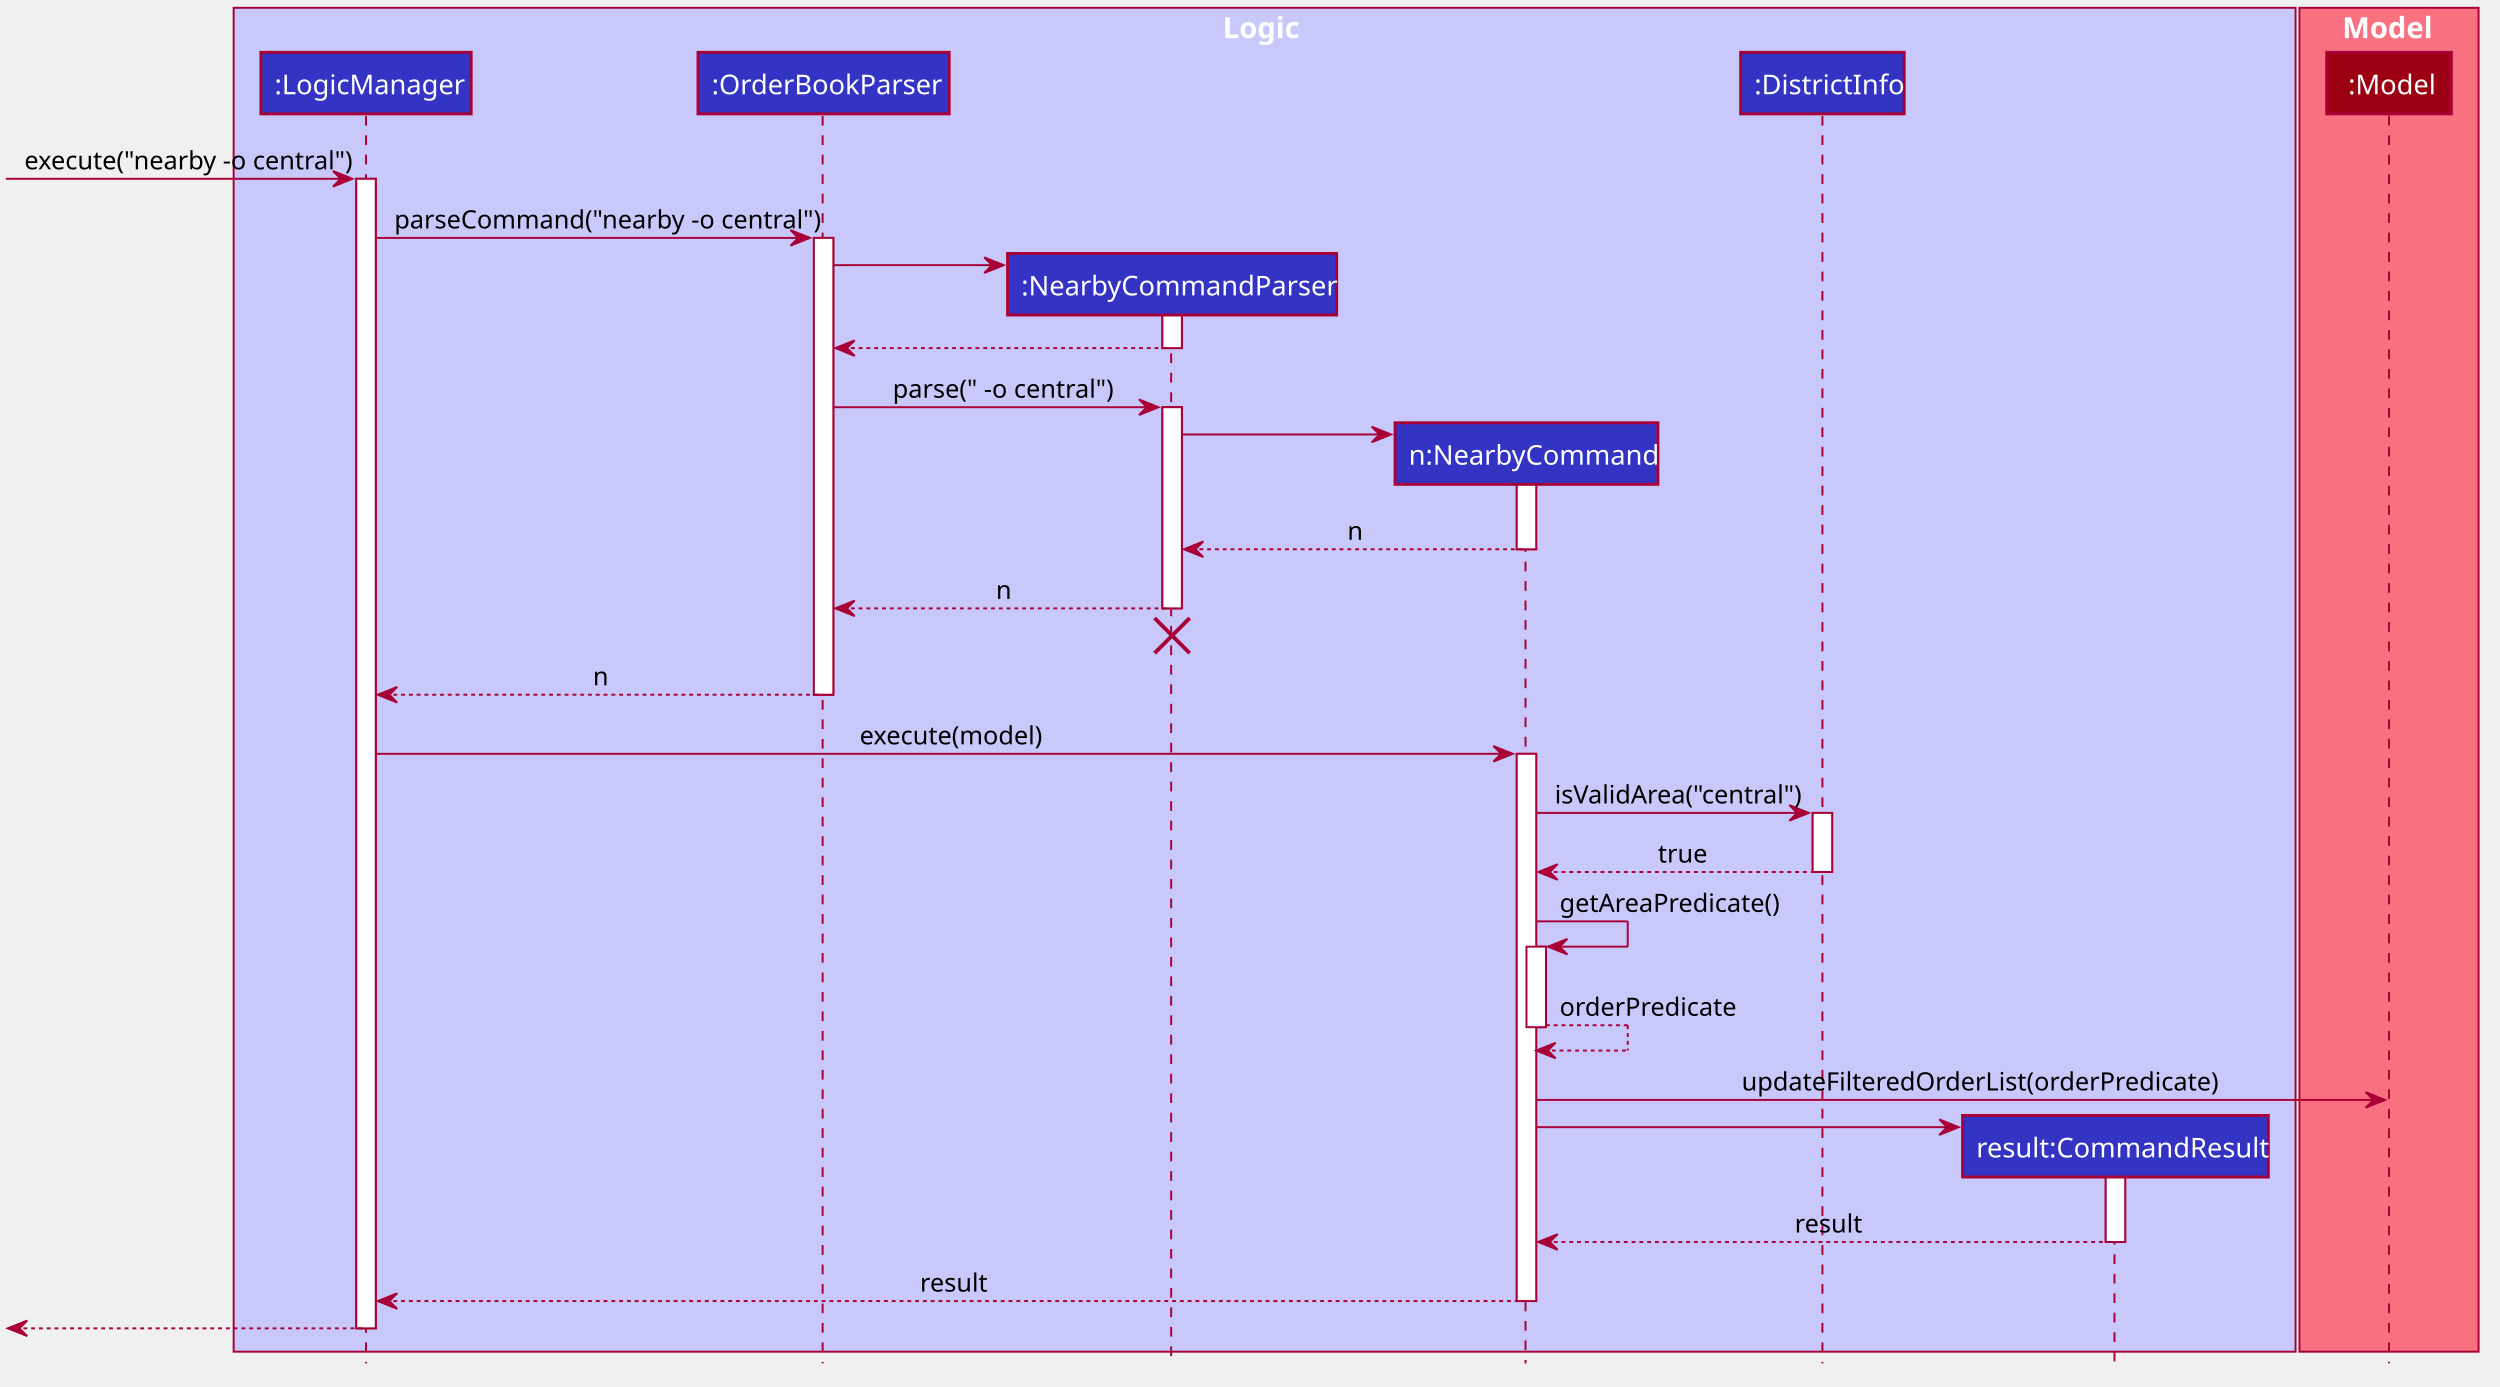
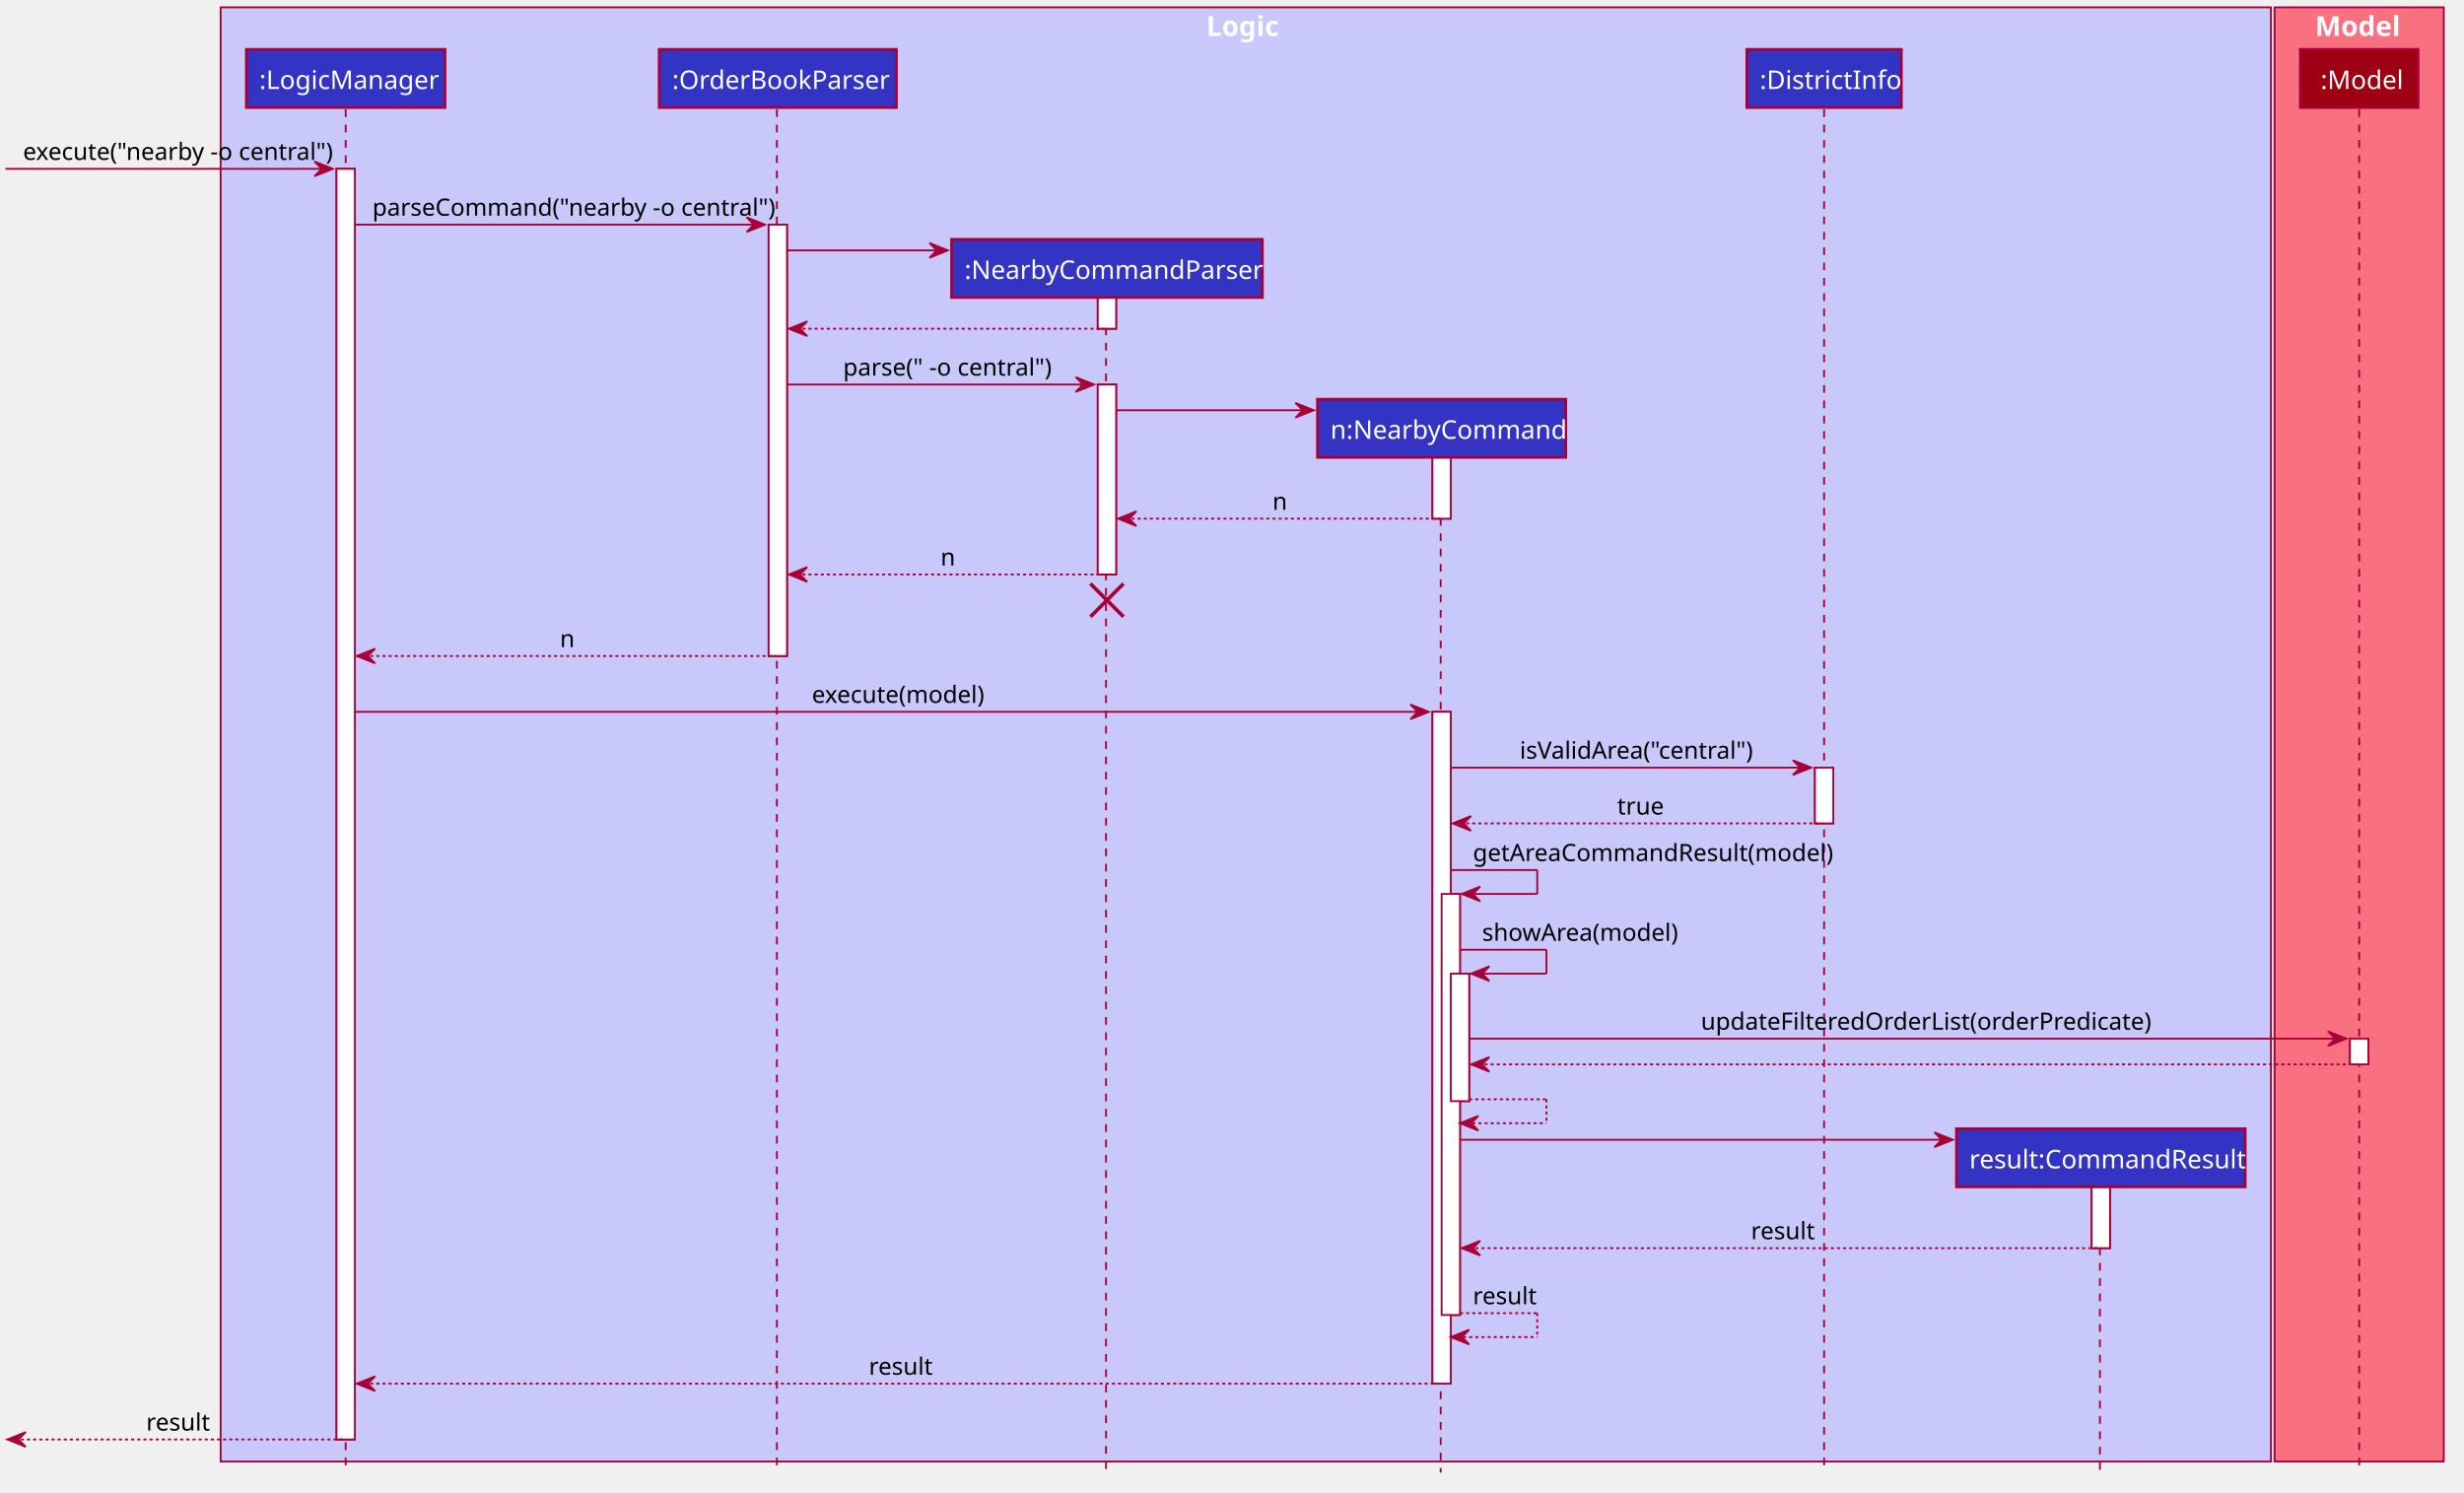
- <svg xmlns="http://www.w3.org/2000/svg" contentScriptType="application/ecmascript" contentStyleType="text/css" height="712px" preserveAspectRatio="none" style="width:1284px;height:712px;" version="1.1" viewBox="0 0 1284 712" width="1284px" zoomAndPan="magnify">
+ <svg xmlns="http://www.w3.org/2000/svg" contentScriptType="application/ecmascript" contentStyleType="text/css" height="974.4px" preserveAspectRatio="none" style="width:1608px;height:974px;" version="1.1" viewBox="0 0 1608 974" width="1608px" zoomAndPan="magnify">
  <defs />
  <g>
-     <rect fill="#C8C8FA" height="690.227" style="stroke: #A80036; stroke-width: 1.0;" width="1059" x="120" y="4" />
-     <text fill="#FFFFFF" font-family="sans-serif" font-size="15" font-weight="bold" lengthAdjust="spacingAndGlyphs" textLength="39" x="628" y="19.571">Logic</text>
-     <rect fill="#F97181" height="690.227" style="stroke: #A80036; stroke-width: 1.0;" width="92" x="1181" y="4" />
-     <text fill="#FFFFFF" font-family="sans-serif" font-size="15" font-weight="bold" lengthAdjust="spacingAndGlyphs" textLength="44" x="1203" y="19.571">Model</text>
-     <rect fill="#FFFFFF" height="590.398" style="stroke: #A80036; stroke-width: 1.0;" width="10" x="183" y="91.828" />
-     <rect fill="#FFFFFF" height="234.625" style="stroke: #A80036; stroke-width: 1.0;" width="10" x="418" y="122.18" />
-     <rect fill="#FFFFFF" height="32.609" style="stroke: #A80036; stroke-width: 1.0;" width="10" x="597" y="146.18" />
-     <rect fill="#FFFFFF" height="103.312" style="stroke: #A80036; stroke-width: 1.0;" width="10" x="597" y="209.141" />
-     <rect fill="#FFFFFF" height="48.961" style="stroke: #A80036; stroke-width: 1.0;" width="10" x="779" y="233.141" />
-     <rect fill="#FFFFFF" height="281.07" style="stroke: #A80036; stroke-width: 1.0;" width="10" x="779" y="387.156" />
-     <rect fill="#FFFFFF" height="41.352" style="stroke: #A80036; stroke-width: 1.0;" width="10" x="784" y="486.211" />
-     <rect fill="#FFFFFF" height="30.352" style="stroke: #A80036; stroke-width: 1.0;" width="10" x="931" y="417.508" />
-     <rect fill="#FFFFFF" height="48.961" style="stroke: #A80036; stroke-width: 1.0;" width="10" x="1081.5" y="588.914" />
-     <line style="stroke: #A80036; stroke-width: 1.0; stroke-dasharray: 5.0,5.0;" x1="188" x2="188" y1="59.477" y2="700.227" />
-     <line style="stroke: #A80036; stroke-width: 1.0; stroke-dasharray: 5.0,5.0;" x1="422.5" x2="422.5" y1="59.477" y2="700.227" />
-     <line style="stroke: #A80036; stroke-width: 1.0; stroke-dasharray: 5.0,5.0;" x1="601.5" x2="601.5" y1="161.484" y2="700.227" />
-     <line style="stroke: #A80036; stroke-width: 1.0; stroke-dasharray: 5.0,5.0;" x1="783.5" x2="783.5" y1="248.445" y2="700.227" />
-     <line style="stroke: #A80036; stroke-width: 1.0; stroke-dasharray: 5.0,5.0;" x1="936" x2="936" y1="59.477" y2="700.227" />
-     <line style="stroke: #A80036; stroke-width: 1.0; stroke-dasharray: 5.0,5.0;" x1="1086" x2="1086" y1="604.219" y2="700.227" />
-     <line style="stroke: #A80036; stroke-width: 1.0; stroke-dasharray: 5.0,5.0;" x1="1227" x2="1227" y1="59.477" y2="700.227" />
-     <rect fill="#3333C4" height="31.609" style="stroke: #A80036; stroke-width: 1.5;" width="108" x="134" y="26.867" />
-     <text fill="#FFFFFF" font-family="sans-serif" font-size="14" lengthAdjust="spacingAndGlyphs" textLength="94" x="141" y="48.4">:LogicManager</text>
-     <rect fill="#3333C4" height="31.609" style="stroke: #A80036; stroke-width: 1.5;" width="129" x="358.5" y="26.867" />
-     <text fill="#FFFFFF" font-family="sans-serif" font-size="14" lengthAdjust="spacingAndGlyphs" textLength="115" x="365.5" y="48.4">:OrderBookParser</text>
-     <rect fill="#3333C4" height="31.609" style="stroke: #A80036; stroke-width: 1.5;" width="84" x="894" y="26.867" />
-     <text fill="#FFFFFF" font-family="sans-serif" font-size="14" lengthAdjust="spacingAndGlyphs" textLength="70" x="901" y="48.4">:DistrictInfo</text>
-     <rect fill="#9D0012" height="31.609" style="stroke: #A80036; stroke-width: 1.5;" width="64" x="1195" y="26.867" />
-     <text fill="#FFFFFF" font-family="sans-serif" font-size="14" lengthAdjust="spacingAndGlyphs" textLength="42" x="1206" y="48.4">:Model</text>
-     <rect fill="#FFFFFF" height="590.398" style="stroke: #A80036; stroke-width: 1.0;" width="10" x="183" y="91.828" />
-     <rect fill="#FFFFFF" height="234.625" style="stroke: #A80036; stroke-width: 1.0;" width="10" x="418" y="122.18" />
-     <rect fill="#FFFFFF" height="32.609" style="stroke: #A80036; stroke-width: 1.0;" width="10" x="597" y="146.18" />
-     <rect fill="#FFFFFF" height="103.312" style="stroke: #A80036; stroke-width: 1.0;" width="10" x="597" y="209.141" />
-     <rect fill="#FFFFFF" height="48.961" style="stroke: #A80036; stroke-width: 1.0;" width="10" x="779" y="233.141" />
-     <rect fill="#FFFFFF" height="281.07" style="stroke: #A80036; stroke-width: 1.0;" width="10" x="779" y="387.156" />
-     <rect fill="#FFFFFF" height="41.352" style="stroke: #A80036; stroke-width: 1.0;" width="10" x="784" y="486.211" />
-     <rect fill="#FFFFFF" height="30.352" style="stroke: #A80036; stroke-width: 1.0;" width="10" x="931" y="417.508" />
-     <rect fill="#FFFFFF" height="48.961" style="stroke: #A80036; stroke-width: 1.0;" width="10" x="1081.5" y="588.914" />
-     <polygon fill="#A80036" points="171,87.828,181,91.828,171,95.828,175,91.828" style="stroke: #A80036; stroke-width: 1.0;" />
-     <line style="stroke: #A80036; stroke-width: 1.0;" x1="3" x2="177" y1="91.828" y2="91.828" />
-     <text fill="#000000" font-family="sans-serif" font-size="13" lengthAdjust="spacingAndGlyphs" textLength="161" x="12.5" y="86.972">execute("nearby -o central")</text>
-     <polygon fill="#A80036" points="406,118.18,416,122.18,406,126.18,410,122.18" style="stroke: #A80036; stroke-width: 1.0;" />
-     <line style="stroke: #A80036; stroke-width: 1.0;" x1="193" x2="412" y1="122.18" y2="122.18" />
-     <text fill="#000000" font-family="sans-serif" font-size="13" lengthAdjust="spacingAndGlyphs" textLength="206" x="202.5" y="117.323">parseCommand("nearby -o central")</text>
-     <polygon fill="#A80036" points="505.5,132.18,515.5,136.18,505.5,140.18,509.5,136.18" style="stroke: #A80036; stroke-width: 1.0;" />
-     <line style="stroke: #A80036; stroke-width: 1.0;" x1="428" x2="511.5" y1="136.18" y2="136.18" />
-     <rect fill="#3333C4" height="31.609" style="stroke: #A80036; stroke-width: 1.5;" width="169" x="517.5" y="130.18" />
-     <text fill="#FFFFFF" font-family="sans-serif" font-size="14" lengthAdjust="spacingAndGlyphs" textLength="155" x="524.5" y="151.713">:NearbyCommandParser</text>
-     <polygon fill="#A80036" points="439,174.789,429,178.789,439,182.789,435,178.789" style="stroke: #A80036; stroke-width: 1.0;" />
-     <line style="stroke: #A80036; stroke-width: 1.0; stroke-dasharray: 2.0,2.0;" x1="433" x2="601" y1="178.789" y2="178.789" />
-     <polygon fill="#A80036" points="585,205.141,595,209.141,585,213.141,589,209.141" style="stroke: #A80036; stroke-width: 1.0;" />
-     <line style="stroke: #A80036; stroke-width: 1.0;" x1="428" x2="591" y1="209.141" y2="209.141" />
-     <text fill="#000000" font-family="sans-serif" font-size="13" lengthAdjust="spacingAndGlyphs" textLength="108" x="458.5" y="204.284">parse(" -o central")</text>
-     <polygon fill="#A80036" points="704.5,219.141,714.5,223.141,704.5,227.141,708.5,223.141" style="stroke: #A80036; stroke-width: 1.0;" />
-     <line style="stroke: #A80036; stroke-width: 1.0;" x1="607" x2="710.5" y1="223.141" y2="223.141" />
-     <rect fill="#3333C4" height="31.609" style="stroke: #A80036; stroke-width: 1.5;" width="135" x="716.5" y="217.141" />
-     <text fill="#FFFFFF" font-family="sans-serif" font-size="14" lengthAdjust="spacingAndGlyphs" textLength="121" x="723.5" y="238.674">n:NearbyCommand</text>
-     <polygon fill="#A80036" points="618,278.102,608,282.102,618,286.102,614,282.102" style="stroke: #A80036; stroke-width: 1.0;" />
-     <line style="stroke: #A80036; stroke-width: 1.0; stroke-dasharray: 2.0,2.0;" x1="612" x2="783" y1="282.102" y2="282.102" />
-     <text fill="#000000" font-family="sans-serif" font-size="13" lengthAdjust="spacingAndGlyphs" textLength="7" x="692" y="277.245">n</text>
-     <polygon fill="#A80036" points="439,308.453,429,312.453,439,316.453,435,312.453" style="stroke: #A80036; stroke-width: 1.0;" />
-     <line style="stroke: #A80036; stroke-width: 1.0; stroke-dasharray: 2.0,2.0;" x1="433" x2="601" y1="312.453" y2="312.453" />
-     <text fill="#000000" font-family="sans-serif" font-size="13" lengthAdjust="spacingAndGlyphs" textLength="7" x="511.5" y="307.597">n</text>
-     <line style="stroke: #A80036; stroke-width: 2.0;" x1="593" x2="611" y1="317.453" y2="335.453" />
-     <line style="stroke: #A80036; stroke-width: 2.0;" x1="593" x2="611" y1="335.453" y2="317.453" />
-     <polygon fill="#A80036" points="204,352.805,194,356.805,204,360.805,200,356.805" style="stroke: #A80036; stroke-width: 1.0;" />
-     <line style="stroke: #A80036; stroke-width: 1.0; stroke-dasharray: 2.0,2.0;" x1="198" x2="422" y1="356.805" y2="356.805" />
-     <text fill="#000000" font-family="sans-serif" font-size="13" lengthAdjust="spacingAndGlyphs" textLength="7" x="304.5" y="351.948">n</text>
-     <polygon fill="#A80036" points="767,383.156,777,387.156,767,391.156,771,387.156" style="stroke: #A80036; stroke-width: 1.0;" />
-     <line style="stroke: #A80036; stroke-width: 1.0;" x1="193" x2="773" y1="387.156" y2="387.156" />
-     <text fill="#000000" font-family="sans-serif" font-size="13" lengthAdjust="spacingAndGlyphs" textLength="89" x="441.5" y="382.3">execute(model)</text>
-     <polygon fill="#A80036" points="919,413.508,929,417.508,919,421.508,923,417.508" style="stroke: #A80036; stroke-width: 1.0;" />
-     <line style="stroke: #A80036; stroke-width: 1.0;" x1="789" x2="925" y1="417.508" y2="417.508" />
-     <text fill="#000000" font-family="sans-serif" font-size="13" lengthAdjust="spacingAndGlyphs" textLength="123" x="798.5" y="412.651">isValidArea("central")</text>
-     <polygon fill="#A80036" points="800,443.859,790,447.859,800,451.859,796,447.859" style="stroke: #A80036; stroke-width: 1.0;" />
-     <line style="stroke: #A80036; stroke-width: 1.0; stroke-dasharray: 2.0,2.0;" x1="794" x2="935" y1="447.859" y2="447.859" />
-     <text fill="#000000" font-family="sans-serif" font-size="13" lengthAdjust="spacingAndGlyphs" textLength="22" x="851.5" y="443.003">true</text>
-     <line style="stroke: #A80036; stroke-width: 1.0;" x1="789" x2="836" y1="473.211" y2="473.211" />
-     <line style="stroke: #A80036; stroke-width: 1.0;" x1="836" x2="836" y1="473.211" y2="486.211" />
-     <line style="stroke: #A80036; stroke-width: 1.0;" x1="795" x2="836" y1="486.211" y2="486.211" />
-     <polygon fill="#A80036" points="805,482.211,795,486.211,805,490.211,801,486.211" style="stroke: #A80036; stroke-width: 1.0;" />
-     <text fill="#000000" font-family="sans-serif" font-size="13" lengthAdjust="spacingAndGlyphs" textLength="108" x="801" y="468.354">getAreaPredicate()</text>
-     <line style="stroke: #A80036; stroke-width: 1.0; stroke-dasharray: 2.0,2.0;" x1="794" x2="836" y1="526.562" y2="526.562" />
-     <line style="stroke: #A80036; stroke-width: 1.0; stroke-dasharray: 2.0,2.0;" x1="836" x2="836" y1="526.562" y2="539.562" />
-     <line style="stroke: #A80036; stroke-width: 1.0; stroke-dasharray: 2.0,2.0;" x1="789" x2="836" y1="539.562" y2="539.562" />
-     <polygon fill="#A80036" points="799,535.562,789,539.562,799,543.562,795,539.562" style="stroke: #A80036; stroke-width: 1.0;" />
-     <text fill="#000000" font-family="sans-serif" font-size="13" lengthAdjust="spacingAndGlyphs" textLength="84" x="801" y="521.706">orderPredicate</text>
-     <polygon fill="#A80036" points="1215,560.914,1225,564.914,1215,568.914,1219,564.914" style="stroke: #A80036; stroke-width: 1.0;" />
-     <line style="stroke: #A80036; stroke-width: 1.0;" x1="789" x2="1221" y1="564.914" y2="564.914" />
-     <text fill="#000000" font-family="sans-serif" font-size="13" lengthAdjust="spacingAndGlyphs" textLength="227" x="894.5" y="560.058">updateFilteredOrderList(orderPredicate)</text>
-     <polygon fill="#A80036" points="996,574.914,1006,578.914,996,582.914,1000,578.914" style="stroke: #A80036; stroke-width: 1.0;" />
-     <line style="stroke: #A80036; stroke-width: 1.0;" x1="789" x2="1002" y1="578.914" y2="578.914" />
-     <rect fill="#3333C4" height="31.609" style="stroke: #A80036; stroke-width: 1.5;" width="157" x="1008" y="572.914" />
-     <text fill="#FFFFFF" font-family="sans-serif" font-size="14" lengthAdjust="spacingAndGlyphs" textLength="143" x="1015" y="594.447">result:CommandResult</text>
-     <polygon fill="#A80036" points="800,633.875,790,637.875,800,641.875,796,637.875" style="stroke: #A80036; stroke-width: 1.0;" />
-     <line style="stroke: #A80036; stroke-width: 1.0; stroke-dasharray: 2.0,2.0;" x1="794" x2="1085.5" y1="637.875" y2="637.875" />
-     <text fill="#000000" font-family="sans-serif" font-size="13" lengthAdjust="spacingAndGlyphs" textLength="32" x="921.75" y="633.019">result</text>
-     <polygon fill="#A80036" points="204,664.227,194,668.227,204,672.227,200,668.227" style="stroke: #A80036; stroke-width: 1.0;" />
-     <line style="stroke: #A80036; stroke-width: 1.0; stroke-dasharray: 2.0,2.0;" x1="198" x2="783" y1="668.227" y2="668.227" />
-     <text fill="#000000" font-family="sans-serif" font-size="13" lengthAdjust="spacingAndGlyphs" textLength="32" x="472.5" y="663.37">result</text>
-     <polygon fill="#A80036" points="14,678.227,4,682.227,14,686.227,10,682.227" style="stroke: #A80036; stroke-width: 1.0;" />
-     <line style="stroke: #A80036; stroke-width: 1.0; stroke-dasharray: 2.0,2.0;" x1="8" x2="187" y1="682.227" y2="682.227" />
+     <rect fill="#C8C8FA" height="949.116" style="stroke: #A80036; stroke-width: 1.2;" width="1338" x="144" y="4.8" />
+     <text fill="#FFFFFF" font-family="sans-serif" font-size="18" font-weight="bold" lengthAdjust="spacingAndGlyphs" textLength="46.8" x="787.2" y="23.485">Logic</text>
+     <rect fill="#F97181" height="949.116" style="stroke: #A80036; stroke-width: 1.2;" width="110.4" x="1484.4" y="4.8" />
+     <text fill="#FFFFFF" font-family="sans-serif" font-size="18" font-weight="bold" lengthAdjust="spacingAndGlyphs" textLength="52.8" x="1510.8" y="23.485">Model</text>
+     <rect fill="#FFFFFF" height="829.322" style="stroke: #A80036; stroke-width: 1.2;" width="12" x="219.6" y="110.194" />
+     <rect fill="#FFFFFF" height="281.55" style="stroke: #A80036; stroke-width: 1.2;" width="12" x="501.6" y="146.616" />
+     <rect fill="#FFFFFF" height="39.131" style="stroke: #A80036; stroke-width: 1.2;" width="12" x="716.4" y="175.416" />
+     <rect fill="#FFFFFF" height="123.975" style="stroke: #A80036; stroke-width: 1.2;" width="12" x="716.4" y="250.969" />
+     <rect fill="#FFFFFF" height="58.753" style="stroke: #A80036; stroke-width: 1.2;" width="12" x="934.8" y="279.769" />
+     <rect fill="#FFFFFF" height="438.506" style="stroke: #A80036; stroke-width: 1.2;" width="12" x="934.8" y="464.587" />
+     <rect fill="#FFFFFF" height="274.819" style="stroke: #A80036; stroke-width: 1.2;" width="12" x="940.8" y="583.453" />
+     <rect fill="#FFFFFF" height="83.222" style="stroke: #A80036; stroke-width: 1.2;" width="12" x="946.8" y="635.475" />
+     <rect fill="#FFFFFF" height="36.422" style="stroke: #A80036; stroke-width: 1.2;" width="12" x="1184.4" y="501.009" />
+     <rect fill="#FFFFFF" height="58.753" style="stroke: #A80036; stroke-width: 1.2;" width="12" x="1365" y="755.897" />
+     <rect fill="#FFFFFF" height="16.8" style="stroke: #A80036; stroke-width: 1.2;" width="12" x="1533.6" y="677.897" />
+     <line style="stroke: #A80036; stroke-width: 1.2; stroke-dasharray: 5.0,5.0;" x1="225.6" x2="225.6" y1="71.372" y2="961.116" />
+     <line style="stroke: #A80036; stroke-width: 1.2; stroke-dasharray: 5.0,5.0;" x1="507" x2="507" y1="71.372" y2="961.116" />
+     <line style="stroke: #A80036; stroke-width: 1.2; stroke-dasharray: 5.0,5.0;" x1="721.8" x2="721.8" y1="193.781" y2="961.116" />
+     <line style="stroke: #A80036; stroke-width: 1.2; stroke-dasharray: 5.0,5.0;" x1="940.2" x2="940.2" y1="298.134" y2="961.116" />
+     <line style="stroke: #A80036; stroke-width: 1.2; stroke-dasharray: 5.0,5.0;" x1="1190.4" x2="1190.4" y1="71.372" y2="961.116" />
+     <line style="stroke: #A80036; stroke-width: 1.2; stroke-dasharray: 5.0,5.0;" x1="1370.4" x2="1370.4" y1="774.263" y2="961.116" />
+     <line style="stroke: #A80036; stroke-width: 1.2; stroke-dasharray: 5.0,5.0;" x1="1539.6" x2="1539.6" y1="71.372" y2="961.116" />
+     <rect fill="#3333C4" height="37.931" style="stroke: #A80036; stroke-width: 1.8;" width="129.6" x="160.8" y="32.241" />
+     <text fill="#FFFFFF" font-family="sans-serif" font-size="16.8" lengthAdjust="spacingAndGlyphs" textLength="112.8" x="169.2" y="58.081">:LogicManager</text>
+     <rect fill="#3333C4" height="37.931" style="stroke: #A80036; stroke-width: 1.8;" width="154.8" x="430.2" y="32.241" />
+     <text fill="#FFFFFF" font-family="sans-serif" font-size="16.8" lengthAdjust="spacingAndGlyphs" textLength="138" x="438.6" y="58.081">:OrderBookParser</text>
+     <rect fill="#3333C4" height="37.931" style="stroke: #A80036; stroke-width: 1.8;" width="100.8" x="1140" y="32.241" />
+     <text fill="#FFFFFF" font-family="sans-serif" font-size="16.8" lengthAdjust="spacingAndGlyphs" textLength="84" x="1148.4" y="58.081">:DistrictInfo</text>
+     <rect fill="#9D0012" height="37.931" style="stroke: #A80036; stroke-width: 1.8;" width="76.8" x="1501.2" y="32.241" />
+     <text fill="#FFFFFF" font-family="sans-serif" font-size="16.8" lengthAdjust="spacingAndGlyphs" textLength="50.4" x="1514.4" y="58.081">:Model</text>
+     <rect fill="#FFFFFF" height="829.322" style="stroke: #A80036; stroke-width: 1.2;" width="12" x="219.6" y="110.194" />
+     <rect fill="#FFFFFF" height="281.55" style="stroke: #A80036; stroke-width: 1.2;" width="12" x="501.6" y="146.616" />
+     <rect fill="#FFFFFF" height="39.131" style="stroke: #A80036; stroke-width: 1.2;" width="12" x="716.4" y="175.416" />
+     <rect fill="#FFFFFF" height="123.975" style="stroke: #A80036; stroke-width: 1.2;" width="12" x="716.4" y="250.969" />
+     <rect fill="#FFFFFF" height="58.753" style="stroke: #A80036; stroke-width: 1.2;" width="12" x="934.8" y="279.769" />
+     <rect fill="#FFFFFF" height="438.506" style="stroke: #A80036; stroke-width: 1.2;" width="12" x="934.8" y="464.587" />
+     <rect fill="#FFFFFF" height="274.819" style="stroke: #A80036; stroke-width: 1.2;" width="12" x="940.8" y="583.453" />
+     <rect fill="#FFFFFF" height="83.222" style="stroke: #A80036; stroke-width: 1.2;" width="12" x="946.8" y="635.475" />
+     <rect fill="#FFFFFF" height="36.422" style="stroke: #A80036; stroke-width: 1.2;" width="12" x="1184.4" y="501.009" />
+     <rect fill="#FFFFFF" height="58.753" style="stroke: #A80036; stroke-width: 1.2;" width="12" x="1365" y="755.897" />
+     <rect fill="#FFFFFF" height="16.8" style="stroke: #A80036; stroke-width: 1.2;" width="12" x="1533.6" y="677.897" />
+     <polygon fill="#A80036" points="205.2,105.394,217.2,110.194,205.2,114.994,210,110.194" style="stroke: #A80036; stroke-width: 1.2;" />
+     <line style="stroke: #A80036; stroke-width: 1.2;" x1="3.6" x2="212.4" y1="110.194" y2="110.194" />
+     <text fill="#000000" font-family="sans-serif" font-size="15.6" lengthAdjust="spacingAndGlyphs" textLength="193.2" x="15" y="104.366">execute("nearby -o central")</text>
+     <polygon fill="#A80036" points="487.2,141.816,499.2,146.616,487.2,151.416,492,146.616" style="stroke: #A80036; stroke-width: 1.2;" />
+     <line style="stroke: #A80036; stroke-width: 1.2;" x1="231.6" x2="494.4" y1="146.616" y2="146.616" />
+     <text fill="#000000" font-family="sans-serif" font-size="15.6" lengthAdjust="spacingAndGlyphs" textLength="247.2" x="243" y="140.788">parseCommand("nearby -o central")</text>
+     <polygon fill="#A80036" points="606.6,158.616,618.6,163.416,606.6,168.216,611.4,163.416" style="stroke: #A80036; stroke-width: 1.2;" />
+     <line style="stroke: #A80036; stroke-width: 1.2;" x1="513.6" x2="613.8" y1="163.416" y2="163.416" />
+     <rect fill="#3333C4" height="37.931" style="stroke: #A80036; stroke-width: 1.8;" width="202.8" x="621" y="156.216" />
+     <text fill="#FFFFFF" font-family="sans-serif" font-size="16.8" lengthAdjust="spacingAndGlyphs" textLength="186" x="629.4" y="182.055">:NearbyCommandParser</text>
+     <polygon fill="#A80036" points="526.8,209.747,514.8,214.547,526.8,219.347,522,214.547" style="stroke: #A80036; stroke-width: 1.2;" />
+     <line style="stroke: #A80036; stroke-width: 1.2; stroke-dasharray: 2.0,2.0;" x1="519.6" x2="721.2" y1="214.547" y2="214.547" />
+     <polygon fill="#A80036" points="702,246.169,714,250.969,702,255.769,706.8,250.969" style="stroke: #A80036; stroke-width: 1.2;" />
+     <line style="stroke: #A80036; stroke-width: 1.2;" x1="513.6" x2="709.2" y1="250.969" y2="250.969" />
+     <text fill="#000000" font-family="sans-serif" font-size="15.6" lengthAdjust="spacingAndGlyphs" textLength="129.6" x="550.2" y="245.141">parse(" -o central")</text>
+     <polygon fill="#A80036" points="845.4,262.969,857.4,267.769,845.4,272.569,850.2,267.769" style="stroke: #A80036; stroke-width: 1.2;" />
+     <line style="stroke: #A80036; stroke-width: 1.2;" x1="728.4" x2="852.6" y1="267.769" y2="267.769" />
+     <rect fill="#3333C4" height="37.931" style="stroke: #A80036; stroke-width: 1.8;" width="162" x="859.8" y="260.569" />
+     <text fill="#FFFFFF" font-family="sans-serif" font-size="16.8" lengthAdjust="spacingAndGlyphs" textLength="145.2" x="868.2" y="286.409">n:NearbyCommand</text>
+     <polygon fill="#A80036" points="741.6,333.722,729.6,338.522,741.6,343.322,736.8,338.522" style="stroke: #A80036; stroke-width: 1.2;" />
+     <line style="stroke: #A80036; stroke-width: 1.2; stroke-dasharray: 2.0,2.0;" x1="734.4" x2="939.6" y1="338.522" y2="338.522" />
+     <text fill="#000000" font-family="sans-serif" font-size="15.6" lengthAdjust="spacingAndGlyphs" textLength="8.4" x="830.4" y="332.694">n</text>
+     <polygon fill="#A80036" points="526.8,370.144,514.8,374.944,526.8,379.744,522,374.944" style="stroke: #A80036; stroke-width: 1.2;" />
+     <line style="stroke: #A80036; stroke-width: 1.2; stroke-dasharray: 2.0,2.0;" x1="519.6" x2="721.2" y1="374.944" y2="374.944" />
+     <text fill="#000000" font-family="sans-serif" font-size="15.6" lengthAdjust="spacingAndGlyphs" textLength="8.4" x="613.8" y="369.116">n</text>
+     <line style="stroke: #A80036; stroke-width: 2.4;" x1="711.6" x2="733.2" y1="380.944" y2="402.544" />
+     <line style="stroke: #A80036; stroke-width: 2.4;" x1="711.6" x2="733.2" y1="402.544" y2="380.944" />
+     <polygon fill="#A80036" points="244.8,423.366,232.8,428.166,244.8,432.966,240,428.166" style="stroke: #A80036; stroke-width: 1.2;" />
+     <line style="stroke: #A80036; stroke-width: 1.2; stroke-dasharray: 2.0,2.0;" x1="237.6" x2="506.4" y1="428.166" y2="428.166" />
+     <text fill="#000000" font-family="sans-serif" font-size="15.6" lengthAdjust="spacingAndGlyphs" textLength="8.4" x="365.4" y="422.338">n</text>
+     <polygon fill="#A80036" points="920.4,459.788,932.4,464.587,920.4,469.387,925.2,464.587" style="stroke: #A80036; stroke-width: 1.2;" />
+     <line style="stroke: #A80036; stroke-width: 1.2;" x1="231.6" x2="927.6" y1="464.587" y2="464.587" />
+     <text fill="#000000" font-family="sans-serif" font-size="15.6" lengthAdjust="spacingAndGlyphs" textLength="106.8" x="529.8" y="458.76">execute(model)</text>
+     <polygon fill="#A80036" points="1170,496.209,1182,501.009,1170,505.809,1174.8,501.009" style="stroke: #A80036; stroke-width: 1.2;" />
+     <line style="stroke: #A80036; stroke-width: 1.2;" x1="946.8" x2="1177.2" y1="501.009" y2="501.009" />
+     <text fill="#000000" font-family="sans-serif" font-size="15.6" lengthAdjust="spacingAndGlyphs" textLength="147.6" x="991.8" y="495.182">isValidArea("central")</text>
+     <polygon fill="#A80036" points="960,532.631,948,537.431,960,542.231,955.2,537.431" style="stroke: #A80036; stroke-width: 1.2;" />
+     <line style="stroke: #A80036; stroke-width: 1.2; stroke-dasharray: 2.0,2.0;" x1="952.8" x2="1189.2" y1="537.431" y2="537.431" />
+     <text fill="#000000" font-family="sans-serif" font-size="15.6" lengthAdjust="spacingAndGlyphs" textLength="26.4" x="1055.4" y="531.604">true</text>
+     <line style="stroke: #A80036; stroke-width: 1.2;" x1="946.8" x2="1003.2" y1="567.853" y2="567.853" />
+     <line style="stroke: #A80036; stroke-width: 1.2;" x1="1003.2" x2="1003.2" y1="567.853" y2="583.453" />
+     <line style="stroke: #A80036; stroke-width: 1.2;" x1="954" x2="1003.2" y1="583.453" y2="583.453" />
+     <polygon fill="#A80036" points="966,578.653,954,583.453,966,588.253,961.2,583.453" style="stroke: #A80036; stroke-width: 1.2;" />
+     <text fill="#000000" font-family="sans-serif" font-size="15.6" lengthAdjust="spacingAndGlyphs" textLength="220.8" x="961.2" y="562.025">getAreaCommandResult(model)</text>
+     <line style="stroke: #A80036; stroke-width: 1.2;" x1="952.8" x2="1009.2" y1="619.875" y2="619.875" />
+     <line style="stroke: #A80036; stroke-width: 1.2;" x1="1009.2" x2="1009.2" y1="619.875" y2="635.475" />
+     <line style="stroke: #A80036; stroke-width: 1.2;" x1="960" x2="1009.2" y1="635.475" y2="635.475" />
+     <polygon fill="#A80036" points="972,630.675,960,635.475,972,640.275,967.2,635.475" style="stroke: #A80036; stroke-width: 1.2;" />
+     <text fill="#000000" font-family="sans-serif" font-size="15.6" lengthAdjust="spacingAndGlyphs" textLength="120" x="967.2" y="614.047">showArea(model)</text>
+     <polygon fill="#A80036" points="1519.2,673.097,1531.2,677.897,1519.2,682.697,1524,677.897" style="stroke: #A80036; stroke-width: 1.2;" />
+     <line style="stroke: #A80036; stroke-width: 1.2;" x1="958.8" x2="1526.4" y1="677.897" y2="677.897" />
+     <text fill="#000000" font-family="sans-serif" font-size="15.6" lengthAdjust="spacingAndGlyphs" textLength="272.4" x="1110" y="672.069">updateFilteredOrderList(orderPredicate)</text>
+     <polygon fill="#A80036" points="972,689.897,960,694.697,972,699.497,967.2,694.697" style="stroke: #A80036; stroke-width: 1.2;" />
+     <line style="stroke: #A80036; stroke-width: 1.2; stroke-dasharray: 2.0,2.0;" x1="964.8" x2="1538.4" y1="694.697" y2="694.697" />
+     <line style="stroke: #A80036; stroke-width: 1.2; stroke-dasharray: 2.0,2.0;" x1="958.8" x2="1009.2" y1="717.497" y2="717.497" />
+     <line style="stroke: #A80036; stroke-width: 1.2; stroke-dasharray: 2.0,2.0;" x1="1009.2" x2="1009.2" y1="717.497" y2="733.097" />
+     <line style="stroke: #A80036; stroke-width: 1.2; stroke-dasharray: 2.0,2.0;" x1="952.8" x2="1009.2" y1="733.097" y2="733.097" />
+     <polygon fill="#A80036" points="964.8,728.297,952.8,733.097,964.8,737.897,960,733.097" style="stroke: #A80036; stroke-width: 1.2;" />
+     <polygon fill="#A80036" points="1262.4,739.097,1274.4,743.897,1262.4,748.697,1267.2,743.897" style="stroke: #A80036; stroke-width: 1.2;" />
+     <line style="stroke: #A80036; stroke-width: 1.2;" x1="952.8" x2="1269.6" y1="743.897" y2="743.897" />
+     <rect fill="#3333C4" height="37.931" style="stroke: #A80036; stroke-width: 1.8;" width="188.4" x="1276.8" y="736.697" />
+     <text fill="#FFFFFF" font-family="sans-serif" font-size="16.8" lengthAdjust="spacingAndGlyphs" textLength="171.6" x="1285.2" y="762.537">result:CommandResult</text>
+     <polygon fill="#A80036" points="966,809.85,954,814.65,966,819.45,961.2,814.65" style="stroke: #A80036; stroke-width: 1.2;" />
+     <line style="stroke: #A80036; stroke-width: 1.2; stroke-dasharray: 2.0,2.0;" x1="958.8" x2="1369.8" y1="814.65" y2="814.65" />
+     <text fill="#000000" font-family="sans-serif" font-size="15.6" lengthAdjust="spacingAndGlyphs" textLength="38.4" x="1142.7" y="808.822">result</text>
+     <line style="stroke: #A80036; stroke-width: 1.2; stroke-dasharray: 2.0,2.0;" x1="952.8" x2="1003.2" y1="857.072" y2="857.072" />
+     <line style="stroke: #A80036; stroke-width: 1.2; stroke-dasharray: 2.0,2.0;" x1="1003.2" x2="1003.2" y1="857.072" y2="872.672" />
+     <line style="stroke: #A80036; stroke-width: 1.2; stroke-dasharray: 2.0,2.0;" x1="946.8" x2="1003.2" y1="872.672" y2="872.672" />
+     <polygon fill="#A80036" points="958.8,867.872,946.8,872.672,958.8,877.472,954,872.672" style="stroke: #A80036; stroke-width: 1.2;" />
+     <text fill="#000000" font-family="sans-serif" font-size="15.6" lengthAdjust="spacingAndGlyphs" textLength="38.4" x="961.2" y="851.244">result</text>
+     <polygon fill="#A80036" points="244.8,898.294,232.8,903.094,244.8,907.894,240,903.094" style="stroke: #A80036; stroke-width: 1.2;" />
+     <line style="stroke: #A80036; stroke-width: 1.2; stroke-dasharray: 2.0,2.0;" x1="237.6" x2="939.6" y1="903.094" y2="903.094" />
+     <text fill="#000000" font-family="sans-serif" font-size="15.6" lengthAdjust="spacingAndGlyphs" textLength="38.4" x="567" y="897.266">result</text>
+     <polygon fill="#A80036" points="16.8,934.716,4.8,939.516,16.8,944.316,12,939.516" style="stroke: #A80036; stroke-width: 1.2;" />
+     <line style="stroke: #A80036; stroke-width: 1.2; stroke-dasharray: 2.0,2.0;" x1="9.6" x2="224.4" y1="939.516" y2="939.516" />
+     <text fill="#000000" font-family="sans-serif" font-size="15.6" lengthAdjust="spacingAndGlyphs" textLength="38.4" x="95.4" y="933.688">result</text>
  </g>
</svg>
